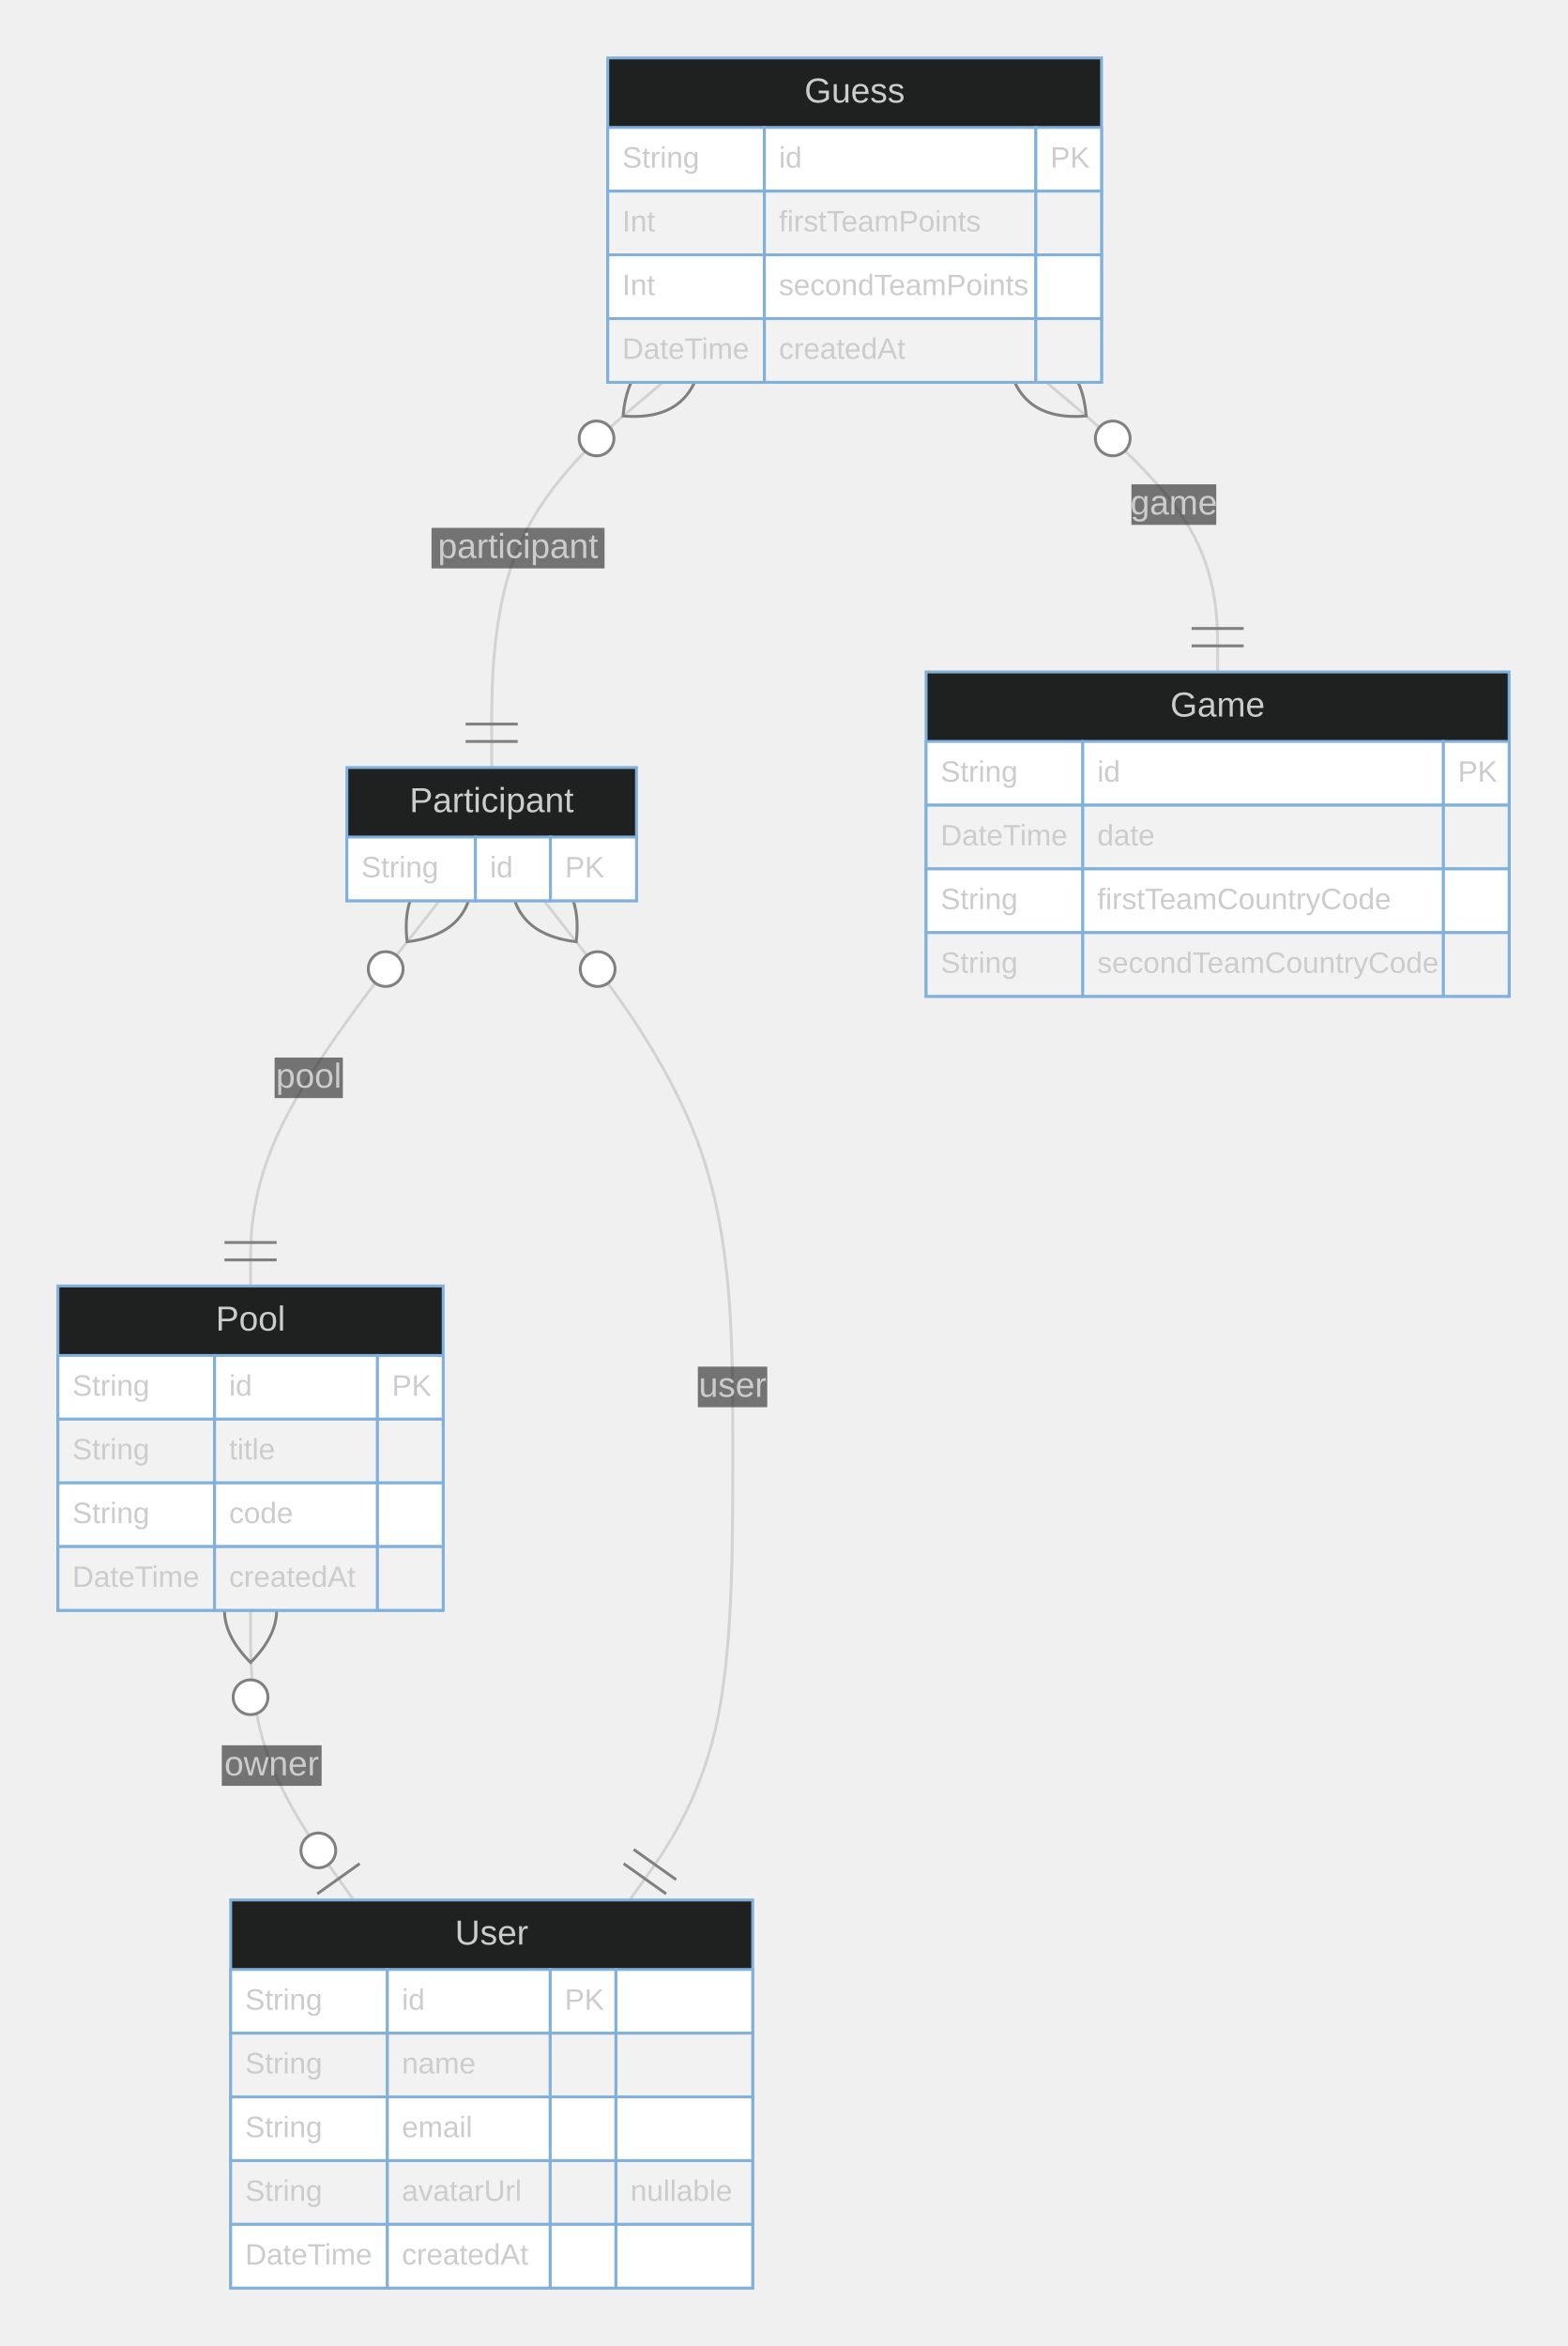
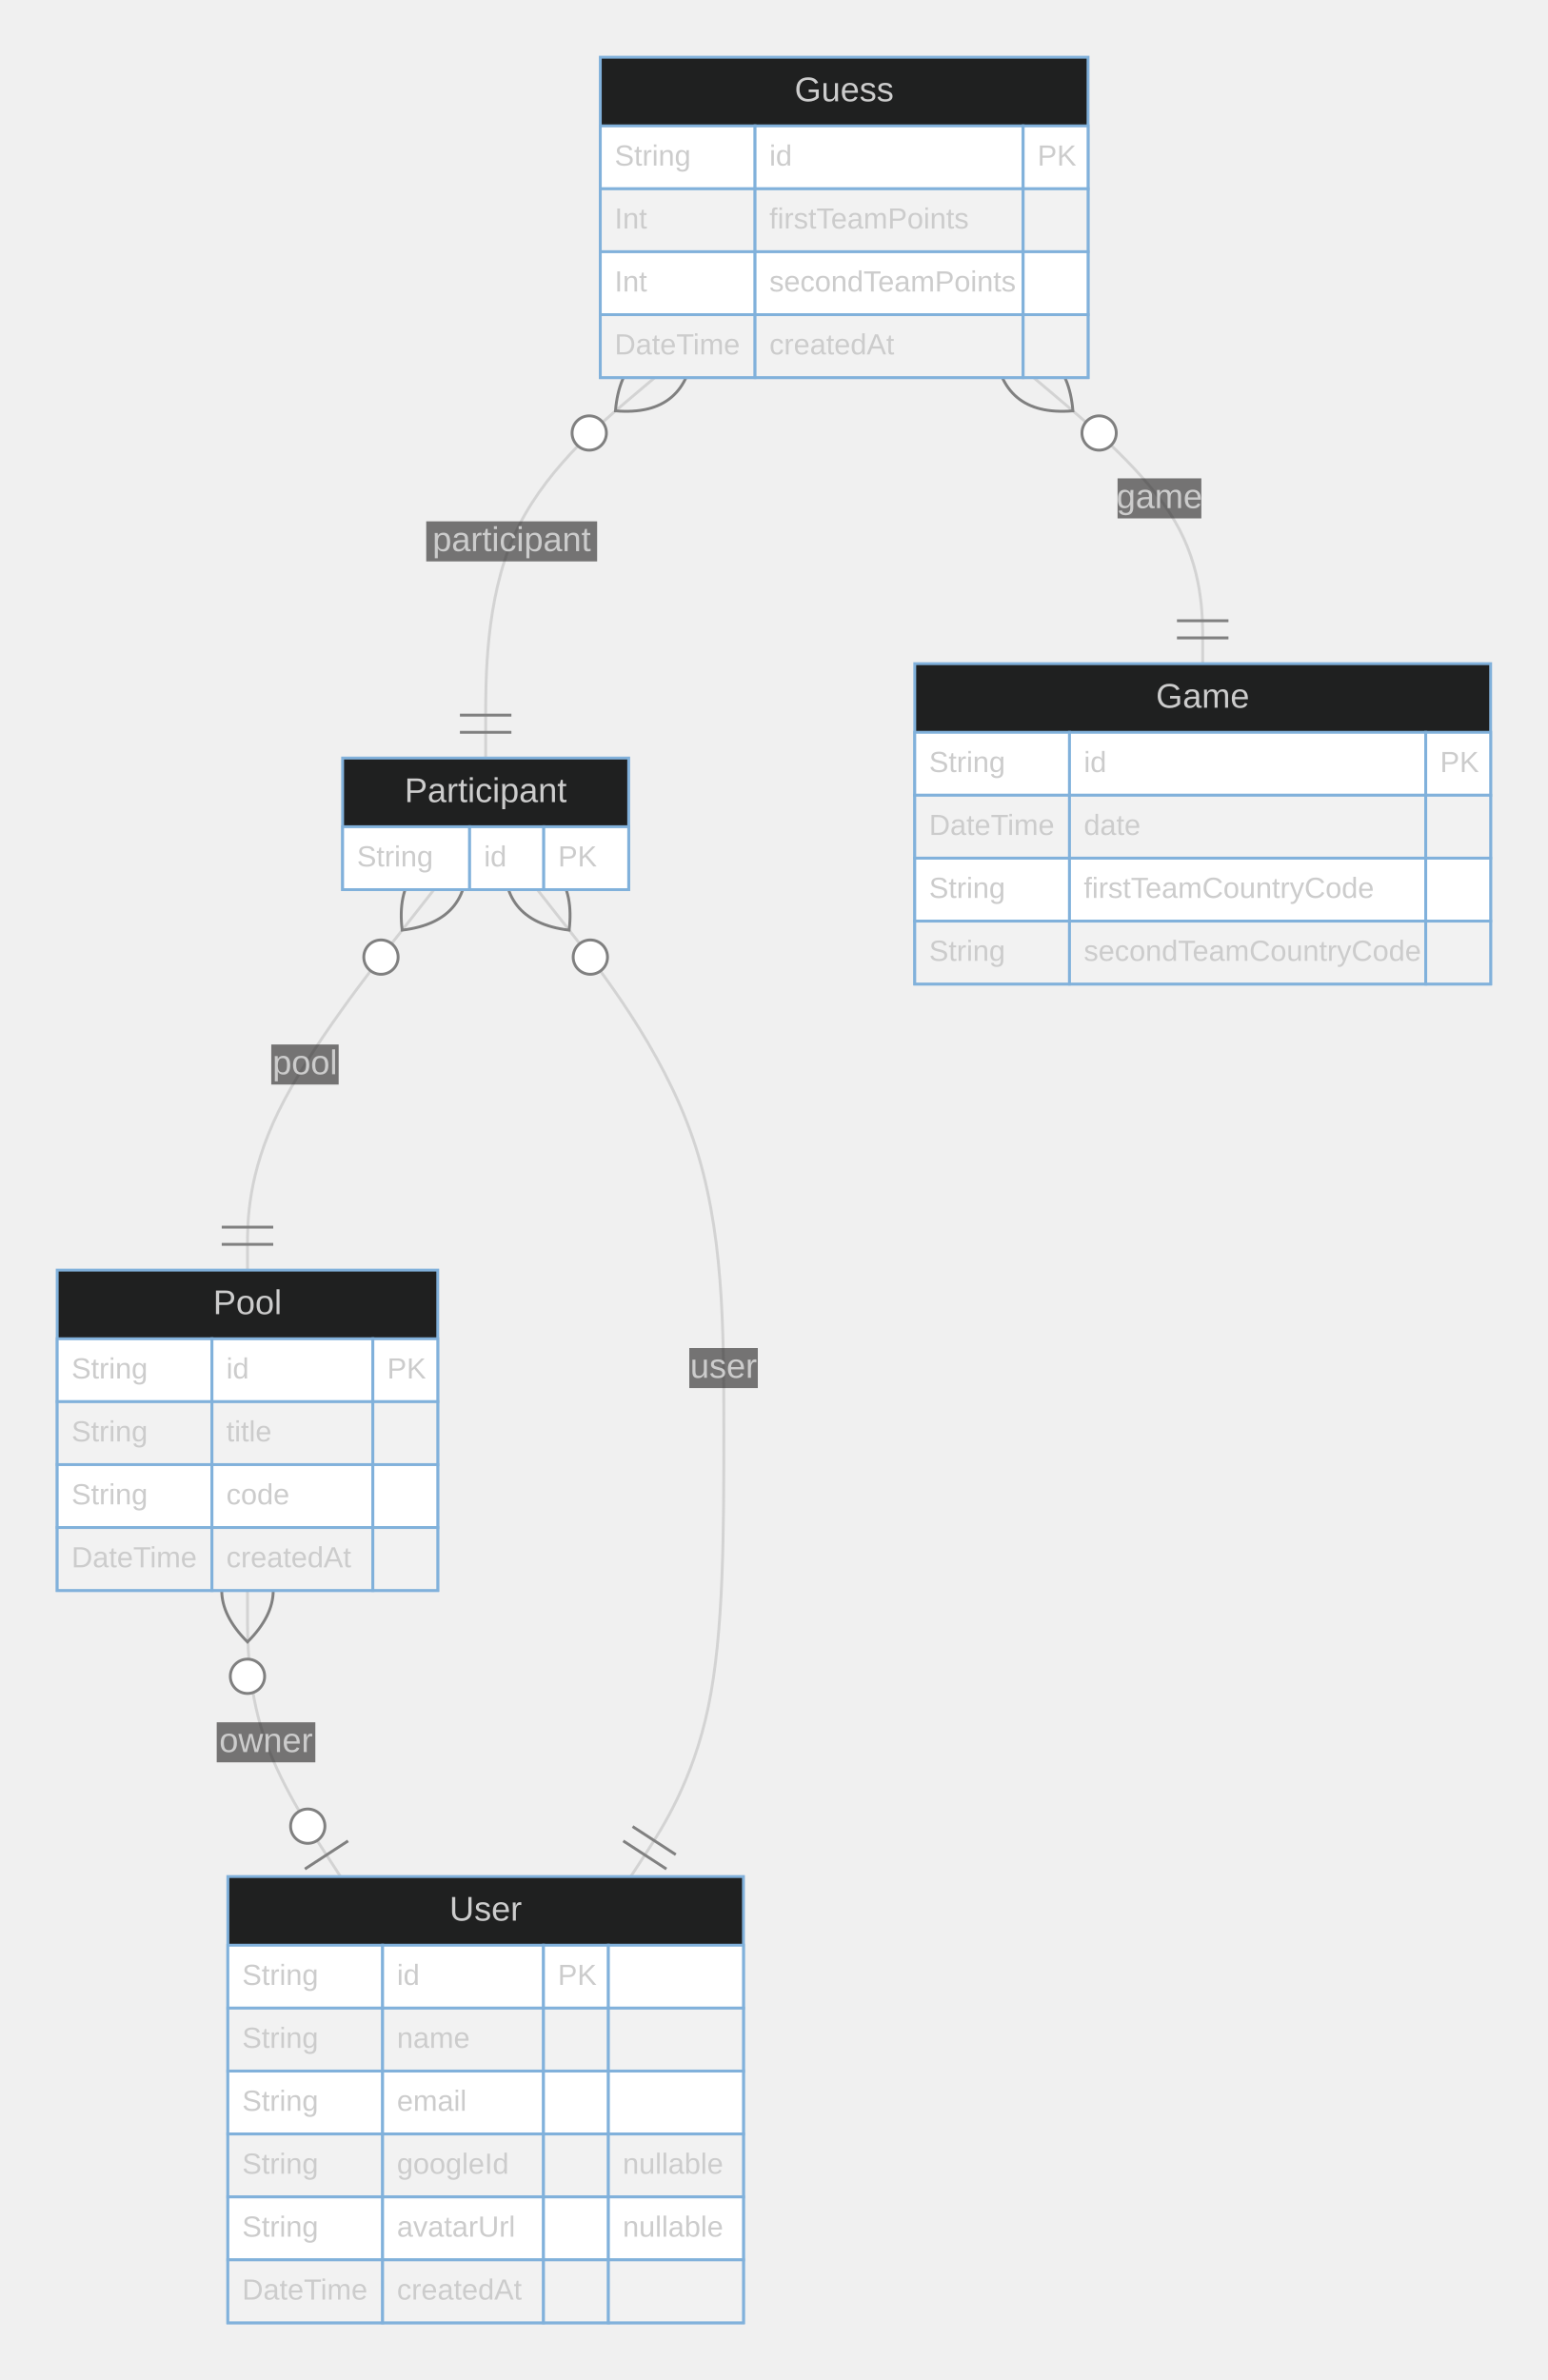
- <svg xmlns="http://www.w3.org/2000/svg" aria-labelledby="chart-title-mermaid-0 chart-desc-mermaid-0" role="img" viewBox="0 0 541.082 810" style="max-width: 541.082px; background-color: white;" width="100%" id="mermaid-0">
+ <svg xmlns="http://www.w3.org/2000/svg" aria-labelledby="chart-title-mermaid-0 chart-desc-mermaid-0" role="img" viewBox="0 0 541.082 832" style="max-width: 541.082px; background-color: white;" width="100%" id="mermaid-0">
  <style>#mermaid-0 {font-family:"trebuchet ms",verdana,arial,sans-serif;font-size:16px;fill:#ccc;}#mermaid-0 .error-icon{fill:#a44141;}#mermaid-0 .error-text{fill:#ddd;stroke:#ddd;}#mermaid-0 .edge-thickness-normal{stroke-width:2px;}#mermaid-0 .edge-thickness-thick{stroke-width:3.5px;}#mermaid-0 .edge-pattern-solid{stroke-dasharray:0;}#mermaid-0 .edge-pattern-dashed{stroke-dasharray:3;}#mermaid-0 .edge-pattern-dotted{stroke-dasharray:2;}#mermaid-0 .marker{fill:lightgrey;stroke:lightgrey;}#mermaid-0 .marker.cross{stroke:lightgrey;}#mermaid-0 svg{font-family:"trebuchet ms",verdana,arial,sans-serif;font-size:16px;}#mermaid-0 .entityBox{fill:#1f2020;stroke:#81B1DB;}#mermaid-0 .attributeBoxOdd{fill:#ffffff;stroke:#81B1DB;}#mermaid-0 .attributeBoxEven{fill:#f2f2f2;stroke:#81B1DB;}#mermaid-0 .relationshipLabelBox{fill:hsl(20, 1.587%, 12.353%);opacity:0.7;background-color:hsl(20, 1.587%, 12.353%);}#mermaid-0 .relationshipLabelBox rect{opacity:0.5;}#mermaid-0 .relationshipLine{stroke:lightgrey;}#mermaid-0 :root{--mermaid-font-family:"trebuchet ms",verdana,arial,sans-serif;}</style>
  <g />
  <defs>
    <marker orient="auto" markerHeight="18" markerWidth="18" refY="9" refX="0" id="ONLY_ONE_START">
      <path d="M9,0 L9,18 M15,0 L15,18" fill="none" stroke="gray" />
    </marker>
  </defs>
  <defs>
    <marker orient="auto" markerHeight="18" markerWidth="18" refY="9" refX="18" id="ONLY_ONE_END">
      <path d="M3,0 L3,18 M9,0 L9,18" fill="none" stroke="gray" />
    </marker>
  </defs>
  <defs>
    <marker orient="auto" markerHeight="18" markerWidth="30" refY="9" refX="0" id="ZERO_OR_ONE_START">
      <circle r="6" cy="9" cx="21" fill="white" stroke="gray" />
      <path d="M9,0 L9,18" fill="none" stroke="gray" />
    </marker>
  </defs>
  <defs>
    <marker orient="auto" markerHeight="18" markerWidth="30" refY="9" refX="30" id="ZERO_OR_ONE_END">
      <circle r="6" cy="9" cx="9" fill="white" stroke="gray" />
      <path d="M21,0 L21,18" fill="none" stroke="gray" />
    </marker>
  </defs>
  <defs>
    <marker orient="auto" markerHeight="36" markerWidth="45" refY="18" refX="18" id="ONE_OR_MORE_START">
      <path d="M0,18 Q 18,0 36,18 Q 18,36 0,18 M42,9 L42,27" fill="none" stroke="gray" />
    </marker>
  </defs>
  <defs>
    <marker orient="auto" markerHeight="36" markerWidth="45" refY="18" refX="27" id="ONE_OR_MORE_END">
      <path d="M3,9 L3,27 M9,18 Q27,0 45,18 Q27,36 9,18" fill="none" stroke="gray" />
    </marker>
  </defs>
  <defs>
    <marker orient="auto" markerHeight="36" markerWidth="57" refY="18" refX="18" id="ZERO_OR_MORE_START">
      <circle r="6" cy="18" cx="48" fill="white" stroke="gray" />
      <path d="M0,18 Q18,0 36,18 Q18,36 0,18" fill="none" stroke="gray" />
    </marker>
  </defs>
  <defs>
    <marker orient="auto" markerHeight="36" markerWidth="57" refY="18" refX="39" id="ZERO_OR_MORE_END">
      <circle r="6" cy="18" cx="9" fill="white" stroke="gray" />
      <path d="M21,18 Q39,0 57,18 Q39,36 21,18" fill="none" stroke="gray" />
    </marker>
  </defs>
-   <path marker-start="url(#ZERO_OR_MORE_START)" marker-end="url(#ZERO_OR_ONE_END)" fill="none" stroke="gray" d="M86.513,556L86.513,564.333C86.513,572.667,86.513,589.333,92.443,606C98.373,622.667,110.233,639.333,116.163,647.667L122.093,656" class="er relationshipLine" />
-   <path marker-start="url(#ZERO_OR_MORE_START)" marker-end="url(#ONLY_ONE_END)" fill="none" stroke="gray" d="M187.835,311L198.7,324.833C209.565,338.667,231.296,366.333,242.161,397.833C253.026,429.333,253.026,464.667,253.026,500C253.026,535.333,253.026,570.667,247.096,596.667C241.167,622.667,229.307,639.333,223.377,647.667L217.447,656" class="er relationshipLine" />
+   <path marker-start="url(#ZERO_OR_MORE_START)" marker-end="url(#ZERO_OR_ONE_END)" fill="none" stroke="gray" d="M86.513,556L86.513,564.333C86.513,572.667,86.513,589.333,91.934,606C97.354,622.667,108.195,639.333,113.615,647.667L119.035,656" class="er relationshipLine" />
+   <path marker-start="url(#ZERO_OR_MORE_START)" marker-end="url(#ONLY_ONE_END)" fill="none" stroke="gray" d="M187.835,311L198.7,324.833C209.565,338.667,231.296,366.333,242.161,397.833C253.026,429.333,253.026,464.667,253.026,500C253.026,535.333,253.026,570.667,247.606,596.667C242.186,622.667,231.345,639.333,225.925,647.667L220.504,656" class="er relationshipLine" />
  <path marker-start="url(#ZERO_OR_MORE_START)" marker-end="url(#ONLY_ONE_END)" fill="none" stroke="gray" d="M151.705,311L140.839,324.833C129.974,338.667,108.244,366.333,97.378,388.5C86.513,410.667,86.513,427.333,86.513,435.667L86.513,444" class="er relationshipLine" />
  <path marker-start="url(#ZERO_OR_MORE_START)" marker-end="url(#ONLY_ONE_END)" fill="none" stroke="gray" d="M228.887,132L219.034,140.333C209.181,148.667,189.476,165.333,179.623,187.5C169.77,209.667,169.77,237.333,169.77,251.167L169.77,265" class="er relationshipLine" />
  <path marker-start="url(#ZERO_OR_MORE_START)" marker-end="url(#ONLY_ONE_END)" fill="none" stroke="gray" d="M361.309,132L371.162,140.333C381.015,148.667,400.72,165.333,410.573,182C420.426,198.667,420.426,215.333,420.426,223.667L420.426,232" class="er relationshipLine" />
  <g transform="translate(20,444 )" id="Pool">
    <rect height="112" width="133.026" y="0" x="0" stroke="gray" fill-opacity="100%" fill="honeydew" class="er entityBox" />
    <text transform="translate(66.51321,12)" style="font-family: &quot;trebuchet ms&quot;, verdana, arial, sans-serif;; font-size: 12px" text-anchor="middle" dominant-baseline="middle" y="0" x="0" id="entity-Pool" class="er entityLabel">Pool</text>
    <rect height="22" width="54.096" y="24" x="0" stroke="gray" fill-opacity="100%" fill="honeydew" class="er attributeBoxOdd" />
    <text transform="translate(5,35)" style="font-family: &quot;trebuchet ms&quot;, verdana, arial, sans-serif;; font-size: 10.2px" text-anchor="left" dominant-baseline="middle" y="0" x="0" id="entity-Pool-attr-1-type" class="er entityLabel">String</text>
    <rect height="22" width="56.243" y="24" x="54.096" stroke="gray" fill-opacity="100%" fill="honeydew" class="er attributeBoxOdd" />
    <text transform="translate(59.09555,35)" style="font-family: &quot;trebuchet ms&quot;, verdana, arial, sans-serif;; font-size: 10.2px" text-anchor="left" dominant-baseline="middle" y="0" x="0" id="entity-Pool-attr-1-name" class="er entityLabel">id</text>
    <rect height="22" width="22.688" y="24" x="110.339" stroke="gray" fill-opacity="100%" fill="honeydew" class="er attributeBoxOdd" />
    <text transform="translate(115.3387,35)" style="font-family: &quot;trebuchet ms&quot;, verdana, arial, sans-serif;; font-size: 10.2px" text-anchor="left" dominant-baseline="middle" y="0" x="0" id="entity-Pool-attr-1-key" class="er entityLabel">PK</text>
    <rect height="22" width="54.096" y="46" x="0" stroke="gray" fill-opacity="100%" fill="honeydew" class="er attributeBoxEven" />
    <text transform="translate(5,57)" style="font-family: &quot;trebuchet ms&quot;, verdana, arial, sans-serif;; font-size: 10.2px" text-anchor="left" dominant-baseline="middle" y="0" x="0" id="entity-Pool-attr-2-type" class="er entityLabel">String</text>
    <rect height="22" width="56.243" y="46" x="54.096" stroke="gray" fill-opacity="100%" fill="honeydew" class="er attributeBoxEven" />
    <text transform="translate(59.09555,57)" style="font-family: &quot;trebuchet ms&quot;, verdana, arial, sans-serif;; font-size: 10.2px" text-anchor="left" dominant-baseline="middle" y="0" x="0" id="entity-Pool-attr-2-name" class="er entityLabel">title</text>
    <rect height="22" width="22.688" y="46" x="110.339" stroke="gray" fill-opacity="100%" fill="honeydew" class="er attributeBoxEven" />
    <text transform="translate(115.3387,57)" style="font-family: &quot;trebuchet ms&quot;, verdana, arial, sans-serif;; font-size: 10.2px" text-anchor="left" dominant-baseline="middle" y="0" x="0" id="entity-Pool-attr-2-key" class="er entityLabel" />
    <rect height="22" width="54.096" y="68" x="0" stroke="gray" fill-opacity="100%" fill="honeydew" class="er attributeBoxOdd" />
    <text transform="translate(5,79)" style="font-family: &quot;trebuchet ms&quot;, verdana, arial, sans-serif;; font-size: 10.2px" text-anchor="left" dominant-baseline="middle" y="0" x="0" id="entity-Pool-attr-3-type" class="er entityLabel">String</text>
    <rect height="22" width="56.243" y="68" x="54.096" stroke="gray" fill-opacity="100%" fill="honeydew" class="er attributeBoxOdd" />
    <text transform="translate(59.09555,79)" style="font-family: &quot;trebuchet ms&quot;, verdana, arial, sans-serif;; font-size: 10.2px" text-anchor="left" dominant-baseline="middle" y="0" x="0" id="entity-Pool-attr-3-name" class="er entityLabel">code</text>
    <rect height="22" width="22.688" y="68" x="110.339" stroke="gray" fill-opacity="100%" fill="honeydew" class="er attributeBoxOdd" />
    <text transform="translate(115.3387,79)" style="font-family: &quot;trebuchet ms&quot;, verdana, arial, sans-serif;; font-size: 10.2px" text-anchor="left" dominant-baseline="middle" y="0" x="0" id="entity-Pool-attr-3-key" class="er entityLabel" />
    <rect height="22" width="54.096" y="90" x="0" stroke="gray" fill-opacity="100%" fill="honeydew" class="er attributeBoxEven" />
    <text transform="translate(5,101)" style="font-family: &quot;trebuchet ms&quot;, verdana, arial, sans-serif;; font-size: 10.2px" text-anchor="left" dominant-baseline="middle" y="0" x="0" id="entity-Pool-attr-4-type" class="er entityLabel">DateTime</text>
    <rect height="22" width="56.243" y="90" x="54.096" stroke="gray" fill-opacity="100%" fill="honeydew" class="er attributeBoxEven" />
    <text transform="translate(59.09555,101)" style="font-family: &quot;trebuchet ms&quot;, verdana, arial, sans-serif;; font-size: 10.2px" text-anchor="left" dominant-baseline="middle" y="0" x="0" id="entity-Pool-attr-4-name" class="er entityLabel">createdAt</text>
    <rect height="22" width="22.688" y="90" x="110.339" stroke="gray" fill-opacity="100%" fill="honeydew" class="er attributeBoxEven" />
    <text transform="translate(115.3387,101)" style="font-family: &quot;trebuchet ms&quot;, verdana, arial, sans-serif;; font-size: 10.2px" text-anchor="left" dominant-baseline="middle" y="0" x="0" id="entity-Pool-attr-4-key" class="er entityLabel" />
  </g>
  <g transform="translate(119.7698,265 )" id="Participant">
    <rect height="46" width="100" y="0" x="0" stroke="gray" fill-opacity="100%" fill="honeydew" class="er entityBox" />
    <text transform="translate(50,12)" style="font-family: &quot;trebuchet ms&quot;, verdana, arial, sans-serif;; font-size: 12px" text-anchor="middle" dominant-baseline="middle" y="0" x="0" id="entity-Participant" class="er entityLabel">Participant</text>
    <rect height="22" width="44.399" y="24" x="0" stroke="gray" fill-opacity="100%" fill="honeydew" class="er attributeBoxOdd" />
    <text transform="translate(5,35)" style="font-family: &quot;trebuchet ms&quot;, verdana, arial, sans-serif;; font-size: 10.2px" text-anchor="left" dominant-baseline="middle" y="0" x="0" id="entity-Participant-attr-1-type" class="er entityLabel">String</text>
    <rect height="22" width="25.911" y="24" x="44.399" stroke="gray" fill-opacity="100%" fill="honeydew" class="er attributeBoxOdd" />
    <text transform="translate(49.39862,35)" style="font-family: &quot;trebuchet ms&quot;, verdana, arial, sans-serif;; font-size: 10.2px" text-anchor="left" dominant-baseline="middle" y="0" x="0" id="entity-Participant-attr-1-name" class="er entityLabel">id</text>
    <rect height="22" width="29.69" y="24" x="70.31" stroke="gray" fill-opacity="100%" fill="honeydew" class="er attributeBoxOdd" />
    <text transform="translate(75.30976,35)" style="font-family: &quot;trebuchet ms&quot;, verdana, arial, sans-serif;; font-size: 10.2px" text-anchor="left" dominant-baseline="middle" y="0" x="0" id="entity-Participant-attr-1-key" class="er entityLabel">PK</text>
  </g>
  <g transform="translate(79.65034,656 )" id="User">
-     <rect height="134" width="180.239" y="0" x="0" stroke="gray" fill-opacity="100%" fill="honeydew" class="er entityBox" />
+     <rect height="156" width="180.239" y="0" x="0" stroke="gray" fill-opacity="100%" fill="honeydew" class="er entityBox" />
    <text transform="translate(90.11948,12)" style="font-family: &quot;trebuchet ms&quot;, verdana, arial, sans-serif;; font-size: 12px" text-anchor="middle" dominant-baseline="middle" y="0" x="0" id="entity-User" class="er entityLabel">User</text>
    <rect height="22" width="54.096" y="24" x="0" stroke="gray" fill-opacity="100%" fill="honeydew" class="er attributeBoxOdd" />
    <text transform="translate(5,35)" style="font-family: &quot;trebuchet ms&quot;, verdana, arial, sans-serif;; font-size: 10.2px" text-anchor="left" dominant-baseline="middle" y="0" x="0" id="entity-User-attr-1-type" class="er entityLabel">String</text>
    <rect height="22" width="56.243" y="24" x="54.096" stroke="gray" fill-opacity="100%" fill="honeydew" class="er attributeBoxOdd" />
    <text transform="translate(59.09555,35)" style="font-family: &quot;trebuchet ms&quot;, verdana, arial, sans-serif;; font-size: 10.2px" text-anchor="left" dominant-baseline="middle" y="0" x="0" id="entity-User-attr-1-name" class="er entityLabel">id</text>
    <rect height="22" width="22.688" y="24" x="110.339" stroke="gray" fill-opacity="100%" fill="honeydew" class="er attributeBoxOdd" />
    <text transform="translate(115.3387,35)" style="font-family: &quot;trebuchet ms&quot;, verdana, arial, sans-serif;; font-size: 10.2px" text-anchor="left" dominant-baseline="middle" y="0" x="0" id="entity-User-attr-1-key" class="er entityLabel">PK</text>
    <rect height="22" width="47.213" y="24" x="133.026" stroke="gray" fill-opacity="100%" fill="honeydew" class="er attributeBoxOdd" />
    <text transform="translate(138.0264,35)" style="font-family: &quot;trebuchet ms&quot;, verdana, arial, sans-serif;; font-size: 10.2px" text-anchor="left" dominant-baseline="middle" y="0" x="0" id="entity-User-attr-1-comment" class="er entityLabel" />
    <rect height="22" width="54.096" y="46" x="0" stroke="gray" fill-opacity="100%" fill="honeydew" class="er attributeBoxEven" />
    <text transform="translate(5,57)" style="font-family: &quot;trebuchet ms&quot;, verdana, arial, sans-serif;; font-size: 10.2px" text-anchor="left" dominant-baseline="middle" y="0" x="0" id="entity-User-attr-2-type" class="er entityLabel">String</text>
    <rect height="22" width="56.243" y="46" x="54.096" stroke="gray" fill-opacity="100%" fill="honeydew" class="er attributeBoxEven" />
    <text transform="translate(59.09555,57)" style="font-family: &quot;trebuchet ms&quot;, verdana, arial, sans-serif;; font-size: 10.2px" text-anchor="left" dominant-baseline="middle" y="0" x="0" id="entity-User-attr-2-name" class="er entityLabel">name</text>
    <rect height="22" width="22.688" y="46" x="110.339" stroke="gray" fill-opacity="100%" fill="honeydew" class="er attributeBoxEven" />
    <text transform="translate(115.3387,57)" style="font-family: &quot;trebuchet ms&quot;, verdana, arial, sans-serif;; font-size: 10.2px" text-anchor="left" dominant-baseline="middle" y="0" x="0" id="entity-User-attr-2-key" class="er entityLabel" />
    <rect height="22" width="47.213" y="46" x="133.026" stroke="gray" fill-opacity="100%" fill="honeydew" class="er attributeBoxEven" />
    <text transform="translate(138.0264,57)" style="font-family: &quot;trebuchet ms&quot;, verdana, arial, sans-serif;; font-size: 10.2px" text-anchor="left" dominant-baseline="middle" y="0" x="0" id="entity-User-attr-2-comment" class="er entityLabel" />
    <rect height="22" width="54.096" y="68" x="0" stroke="gray" fill-opacity="100%" fill="honeydew" class="er attributeBoxOdd" />
    <text transform="translate(5,79)" style="font-family: &quot;trebuchet ms&quot;, verdana, arial, sans-serif;; font-size: 10.2px" text-anchor="left" dominant-baseline="middle" y="0" x="0" id="entity-User-attr-3-type" class="er entityLabel">String</text>
    <rect height="22" width="56.243" y="68" x="54.096" stroke="gray" fill-opacity="100%" fill="honeydew" class="er attributeBoxOdd" />
    <text transform="translate(59.09555,79)" style="font-family: &quot;trebuchet ms&quot;, verdana, arial, sans-serif;; font-size: 10.2px" text-anchor="left" dominant-baseline="middle" y="0" x="0" id="entity-User-attr-3-name" class="er entityLabel">email</text>
    <rect height="22" width="22.688" y="68" x="110.339" stroke="gray" fill-opacity="100%" fill="honeydew" class="er attributeBoxOdd" />
    <text transform="translate(115.3387,79)" style="font-family: &quot;trebuchet ms&quot;, verdana, arial, sans-serif;; font-size: 10.2px" text-anchor="left" dominant-baseline="middle" y="0" x="0" id="entity-User-attr-3-key" class="er entityLabel" />
    <rect height="22" width="47.213" y="68" x="133.026" stroke="gray" fill-opacity="100%" fill="honeydew" class="er attributeBoxOdd" />
    <text transform="translate(138.0264,79)" style="font-family: &quot;trebuchet ms&quot;, verdana, arial, sans-serif;; font-size: 10.2px" text-anchor="left" dominant-baseline="middle" y="0" x="0" id="entity-User-attr-3-comment" class="er entityLabel" />
    <rect height="22" width="54.096" y="90" x="0" stroke="gray" fill-opacity="100%" fill="honeydew" class="er attributeBoxEven" />
    <text transform="translate(5,101)" style="font-family: &quot;trebuchet ms&quot;, verdana, arial, sans-serif;; font-size: 10.2px" text-anchor="left" dominant-baseline="middle" y="0" x="0" id="entity-User-attr-4-type" class="er entityLabel">String</text>
    <rect height="22" width="56.243" y="90" x="54.096" stroke="gray" fill-opacity="100%" fill="honeydew" class="er attributeBoxEven" />
-     <text transform="translate(59.09555,101)" style="font-family: &quot;trebuchet ms&quot;, verdana, arial, sans-serif;; font-size: 10.2px" text-anchor="left" dominant-baseline="middle" y="0" x="0" id="entity-User-attr-4-name" class="er entityLabel">avatarUrl</text>
+     <text transform="translate(59.09555,101)" style="font-family: &quot;trebuchet ms&quot;, verdana, arial, sans-serif;; font-size: 10.2px" text-anchor="left" dominant-baseline="middle" y="0" x="0" id="entity-User-attr-4-name" class="er entityLabel">googleId</text>
    <rect height="22" width="22.688" y="90" x="110.339" stroke="gray" fill-opacity="100%" fill="honeydew" class="er attributeBoxEven" />
    <text transform="translate(115.3387,101)" style="font-family: &quot;trebuchet ms&quot;, verdana, arial, sans-serif;; font-size: 10.2px" text-anchor="left" dominant-baseline="middle" y="0" x="0" id="entity-User-attr-4-key" class="er entityLabel" />
    <rect height="22" width="47.213" y="90" x="133.026" stroke="gray" fill-opacity="100%" fill="honeydew" class="er attributeBoxEven" />
    <text transform="translate(138.0264,101)" style="font-family: &quot;trebuchet ms&quot;, verdana, arial, sans-serif;; font-size: 10.2px" text-anchor="left" dominant-baseline="middle" y="0" x="0" id="entity-User-attr-4-comment" class="er entityLabel">nullable</text>
    <rect height="22" width="54.096" y="112" x="0" stroke="gray" fill-opacity="100%" fill="honeydew" class="er attributeBoxOdd" />
-     <text transform="translate(5,123)" style="font-family: &quot;trebuchet ms&quot;, verdana, arial, sans-serif;; font-size: 10.2px" text-anchor="left" dominant-baseline="middle" y="0" x="0" id="entity-User-attr-5-type" class="er entityLabel">DateTime</text>
+     <text transform="translate(5,123)" style="font-family: &quot;trebuchet ms&quot;, verdana, arial, sans-serif;; font-size: 10.2px" text-anchor="left" dominant-baseline="middle" y="0" x="0" id="entity-User-attr-5-type" class="er entityLabel">String</text>
    <rect height="22" width="56.243" y="112" x="54.096" stroke="gray" fill-opacity="100%" fill="honeydew" class="er attributeBoxOdd" />
-     <text transform="translate(59.09555,123)" style="font-family: &quot;trebuchet ms&quot;, verdana, arial, sans-serif;; font-size: 10.2px" text-anchor="left" dominant-baseline="middle" y="0" x="0" id="entity-User-attr-5-name" class="er entityLabel">createdAt</text>
+     <text transform="translate(59.09555,123)" style="font-family: &quot;trebuchet ms&quot;, verdana, arial, sans-serif;; font-size: 10.2px" text-anchor="left" dominant-baseline="middle" y="0" x="0" id="entity-User-attr-5-name" class="er entityLabel">avatarUrl</text>
    <rect height="22" width="22.688" y="112" x="110.339" stroke="gray" fill-opacity="100%" fill="honeydew" class="er attributeBoxOdd" />
    <text transform="translate(115.3387,123)" style="font-family: &quot;trebuchet ms&quot;, verdana, arial, sans-serif;; font-size: 10.2px" text-anchor="left" dominant-baseline="middle" y="0" x="0" id="entity-User-attr-5-key" class="er entityLabel" />
    <rect height="22" width="47.213" y="112" x="133.026" stroke="gray" fill-opacity="100%" fill="honeydew" class="er attributeBoxOdd" />
-     <text transform="translate(138.0264,123)" style="font-family: &quot;trebuchet ms&quot;, verdana, arial, sans-serif;; font-size: 10.2px" text-anchor="left" dominant-baseline="middle" y="0" x="0" id="entity-User-attr-5-comment" class="er entityLabel" />
+     <text transform="translate(138.0264,123)" style="font-family: &quot;trebuchet ms&quot;, verdana, arial, sans-serif;; font-size: 10.2px" text-anchor="left" dominant-baseline="middle" y="0" x="0" id="entity-User-attr-5-comment" class="er entityLabel">nullable</text>
+     <rect height="22" width="54.096" y="134" x="0" stroke="gray" fill-opacity="100%" fill="honeydew" class="er attributeBoxEven" />
+     <text transform="translate(5,145)" style="font-family: &quot;trebuchet ms&quot;, verdana, arial, sans-serif;; font-size: 10.2px" text-anchor="left" dominant-baseline="middle" y="0" x="0" id="entity-User-attr-6-type" class="er entityLabel">DateTime</text>
+     <rect height="22" width="56.243" y="134" x="54.096" stroke="gray" fill-opacity="100%" fill="honeydew" class="er attributeBoxEven" />
+     <text transform="translate(59.09555,145)" style="font-family: &quot;trebuchet ms&quot;, verdana, arial, sans-serif;; font-size: 10.2px" text-anchor="left" dominant-baseline="middle" y="0" x="0" id="entity-User-attr-6-name" class="er entityLabel">createdAt</text>
+     <rect height="22" width="22.688" y="134" x="110.339" stroke="gray" fill-opacity="100%" fill="honeydew" class="er attributeBoxEven" />
+     <text transform="translate(115.3387,145)" style="font-family: &quot;trebuchet ms&quot;, verdana, arial, sans-serif;; font-size: 10.2px" text-anchor="left" dominant-baseline="middle" y="0" x="0" id="entity-User-attr-6-key" class="er entityLabel" />
+     <rect height="22" width="47.213" y="134" x="133.026" stroke="gray" fill-opacity="100%" fill="honeydew" class="er attributeBoxEven" />
+     <text transform="translate(138.0264,145)" style="font-family: &quot;trebuchet ms&quot;, verdana, arial, sans-serif;; font-size: 10.2px" text-anchor="left" dominant-baseline="middle" y="0" x="0" id="entity-User-attr-6-comment" class="er entityLabel" />
  </g>
  <g transform="translate(319.7698,232 )" id="Game">
    <rect height="112" width="201.312" y="0" x="0" stroke="gray" fill-opacity="100%" fill="honeydew" class="er entityBox" />
    <text transform="translate(100.6562,12)" style="font-family: &quot;trebuchet ms&quot;, verdana, arial, sans-serif;; font-size: 12px" text-anchor="middle" dominant-baseline="middle" y="0" x="0" id="entity-Game" class="er entityLabel">Game</text>
    <rect height="22" width="54.096" y="24" x="0" stroke="gray" fill-opacity="100%" fill="honeydew" class="er attributeBoxOdd" />
    <text transform="translate(5,35)" style="font-family: &quot;trebuchet ms&quot;, verdana, arial, sans-serif;; font-size: 10.2px" text-anchor="left" dominant-baseline="middle" y="0" x="0" id="entity-Game-attr-1-type" class="er entityLabel">String</text>
    <rect height="22" width="124.529" y="24" x="54.096" stroke="gray" fill-opacity="100%" fill="honeydew" class="er attributeBoxOdd" />
    <text transform="translate(59.09555,35)" style="font-family: &quot;trebuchet ms&quot;, verdana, arial, sans-serif;; font-size: 10.2px" text-anchor="left" dominant-baseline="middle" y="0" x="0" id="entity-Game-attr-1-name" class="er entityLabel">id</text>
    <rect height="22" width="22.688" y="24" x="178.625" stroke="gray" fill-opacity="100%" fill="honeydew" class="er attributeBoxOdd" />
    <text transform="translate(183.6248,35)" style="font-family: &quot;trebuchet ms&quot;, verdana, arial, sans-serif;; font-size: 10.2px" text-anchor="left" dominant-baseline="middle" y="0" x="0" id="entity-Game-attr-1-key" class="er entityLabel">PK</text>
    <rect height="22" width="54.096" y="46" x="0" stroke="gray" fill-opacity="100%" fill="honeydew" class="er attributeBoxEven" />
    <text transform="translate(5,57)" style="font-family: &quot;trebuchet ms&quot;, verdana, arial, sans-serif;; font-size: 10.2px" text-anchor="left" dominant-baseline="middle" y="0" x="0" id="entity-Game-attr-2-type" class="er entityLabel">DateTime</text>
    <rect height="22" width="124.529" y="46" x="54.096" stroke="gray" fill-opacity="100%" fill="honeydew" class="er attributeBoxEven" />
    <text transform="translate(59.09555,57)" style="font-family: &quot;trebuchet ms&quot;, verdana, arial, sans-serif;; font-size: 10.2px" text-anchor="left" dominant-baseline="middle" y="0" x="0" id="entity-Game-attr-2-name" class="er entityLabel">date</text>
    <rect height="22" width="22.688" y="46" x="178.625" stroke="gray" fill-opacity="100%" fill="honeydew" class="er attributeBoxEven" />
    <text transform="translate(183.6248,57)" style="font-family: &quot;trebuchet ms&quot;, verdana, arial, sans-serif;; font-size: 10.2px" text-anchor="left" dominant-baseline="middle" y="0" x="0" id="entity-Game-attr-2-key" class="er entityLabel" />
    <rect height="22" width="54.096" y="68" x="0" stroke="gray" fill-opacity="100%" fill="honeydew" class="er attributeBoxOdd" />
    <text transform="translate(5,79)" style="font-family: &quot;trebuchet ms&quot;, verdana, arial, sans-serif;; font-size: 10.2px" text-anchor="left" dominant-baseline="middle" y="0" x="0" id="entity-Game-attr-3-type" class="er entityLabel">String</text>
    <rect height="22" width="124.529" y="68" x="54.096" stroke="gray" fill-opacity="100%" fill="honeydew" class="er attributeBoxOdd" />
    <text transform="translate(59.09555,79)" style="font-family: &quot;trebuchet ms&quot;, verdana, arial, sans-serif;; font-size: 10.2px" text-anchor="left" dominant-baseline="middle" y="0" x="0" id="entity-Game-attr-3-name" class="er entityLabel">firstTeamCountryCode</text>
    <rect height="22" width="22.688" y="68" x="178.625" stroke="gray" fill-opacity="100%" fill="honeydew" class="er attributeBoxOdd" />
    <text transform="translate(183.6248,79)" style="font-family: &quot;trebuchet ms&quot;, verdana, arial, sans-serif;; font-size: 10.2px" text-anchor="left" dominant-baseline="middle" y="0" x="0" id="entity-Game-attr-3-key" class="er entityLabel" />
    <rect height="22" width="54.096" y="90" x="0" stroke="gray" fill-opacity="100%" fill="honeydew" class="er attributeBoxEven" />
    <text transform="translate(5,101)" style="font-family: &quot;trebuchet ms&quot;, verdana, arial, sans-serif;; font-size: 10.2px" text-anchor="left" dominant-baseline="middle" y="0" x="0" id="entity-Game-attr-4-type" class="er entityLabel">String</text>
    <rect height="22" width="124.529" y="90" x="54.096" stroke="gray" fill-opacity="100%" fill="honeydew" class="er attributeBoxEven" />
    <text transform="translate(59.09555,101)" style="font-family: &quot;trebuchet ms&quot;, verdana, arial, sans-serif;; font-size: 10.2px" text-anchor="left" dominant-baseline="middle" y="0" x="0" id="entity-Game-attr-4-name" class="er entityLabel">secondTeamCountryCode</text>
    <rect height="22" width="22.688" y="90" x="178.625" stroke="gray" fill-opacity="100%" fill="honeydew" class="er attributeBoxEven" />
    <text transform="translate(183.6248,101)" style="font-family: &quot;trebuchet ms&quot;, verdana, arial, sans-serif;; font-size: 10.2px" text-anchor="left" dominant-baseline="middle" y="0" x="0" id="entity-Game-attr-4-key" class="er entityLabel" />
  </g>
  <g transform="translate(209.8457,20 )" id="Guess">
    <rect height="112" width="170.504" y="0" x="0" stroke="gray" fill-opacity="100%" fill="honeydew" class="er entityBox" />
    <text transform="translate(85.2522,12)" style="font-family: &quot;trebuchet ms&quot;, verdana, arial, sans-serif;; font-size: 12px" text-anchor="middle" dominant-baseline="middle" y="0" x="0" id="entity-Guess" class="er entityLabel">Guess</text>
    <rect height="22" width="54.096" y="24" x="0" stroke="gray" fill-opacity="100%" fill="honeydew" class="er attributeBoxOdd" />
    <text transform="translate(5,35)" style="font-family: &quot;trebuchet ms&quot;, verdana, arial, sans-serif;; font-size: 10.2px" text-anchor="left" dominant-baseline="middle" y="0" x="0" id="entity-Guess-attr-1-type" class="er entityLabel">String</text>
    <rect height="22" width="93.721" y="24" x="54.096" stroke="gray" fill-opacity="100%" fill="honeydew" class="er attributeBoxOdd" />
    <text transform="translate(59.09555,35)" style="font-family: &quot;trebuchet ms&quot;, verdana, arial, sans-serif;; font-size: 10.2px" text-anchor="left" dominant-baseline="middle" y="0" x="0" id="entity-Guess-attr-1-name" class="er entityLabel">id</text>
    <rect height="22" width="22.688" y="24" x="147.817" stroke="gray" fill-opacity="100%" fill="honeydew" class="er attributeBoxOdd" />
    <text transform="translate(152.8167,35)" style="font-family: &quot;trebuchet ms&quot;, verdana, arial, sans-serif;; font-size: 10.2px" text-anchor="left" dominant-baseline="middle" y="0" x="0" id="entity-Guess-attr-1-key" class="er entityLabel">PK</text>
    <rect height="22" width="54.096" y="46" x="0" stroke="gray" fill-opacity="100%" fill="honeydew" class="er attributeBoxEven" />
    <text transform="translate(5,57)" style="font-family: &quot;trebuchet ms&quot;, verdana, arial, sans-serif;; font-size: 10.2px" text-anchor="left" dominant-baseline="middle" y="0" x="0" id="entity-Guess-attr-2-type" class="er entityLabel">Int</text>
    <rect height="22" width="93.721" y="46" x="54.096" stroke="gray" fill-opacity="100%" fill="honeydew" class="er attributeBoxEven" />
    <text transform="translate(59.09555,57)" style="font-family: &quot;trebuchet ms&quot;, verdana, arial, sans-serif;; font-size: 10.2px" text-anchor="left" dominant-baseline="middle" y="0" x="0" id="entity-Guess-attr-2-name" class="er entityLabel">firstTeamPoints</text>
    <rect height="22" width="22.688" y="46" x="147.817" stroke="gray" fill-opacity="100%" fill="honeydew" class="er attributeBoxEven" />
    <text transform="translate(152.8167,57)" style="font-family: &quot;trebuchet ms&quot;, verdana, arial, sans-serif;; font-size: 10.2px" text-anchor="left" dominant-baseline="middle" y="0" x="0" id="entity-Guess-attr-2-key" class="er entityLabel" />
    <rect height="22" width="54.096" y="68" x="0" stroke="gray" fill-opacity="100%" fill="honeydew" class="er attributeBoxOdd" />
    <text transform="translate(5,79)" style="font-family: &quot;trebuchet ms&quot;, verdana, arial, sans-serif;; font-size: 10.2px" text-anchor="left" dominant-baseline="middle" y="0" x="0" id="entity-Guess-attr-3-type" class="er entityLabel">Int</text>
    <rect height="22" width="93.721" y="68" x="54.096" stroke="gray" fill-opacity="100%" fill="honeydew" class="er attributeBoxOdd" />
    <text transform="translate(59.09555,79)" style="font-family: &quot;trebuchet ms&quot;, verdana, arial, sans-serif;; font-size: 10.2px" text-anchor="left" dominant-baseline="middle" y="0" x="0" id="entity-Guess-attr-3-name" class="er entityLabel">secondTeamPoints</text>
    <rect height="22" width="22.688" y="68" x="147.817" stroke="gray" fill-opacity="100%" fill="honeydew" class="er attributeBoxOdd" />
    <text transform="translate(152.8167,79)" style="font-family: &quot;trebuchet ms&quot;, verdana, arial, sans-serif;; font-size: 10.2px" text-anchor="left" dominant-baseline="middle" y="0" x="0" id="entity-Guess-attr-3-key" class="er entityLabel" />
    <rect height="22" width="54.096" y="90" x="0" stroke="gray" fill-opacity="100%" fill="honeydew" class="er attributeBoxEven" />
    <text transform="translate(5,101)" style="font-family: &quot;trebuchet ms&quot;, verdana, arial, sans-serif;; font-size: 10.2px" text-anchor="left" dominant-baseline="middle" y="0" x="0" id="entity-Guess-attr-4-type" class="er entityLabel">DateTime</text>
    <rect height="22" width="93.721" y="90" x="54.096" stroke="gray" fill-opacity="100%" fill="honeydew" class="er attributeBoxEven" />
    <text transform="translate(59.09555,101)" style="font-family: &quot;trebuchet ms&quot;, verdana, arial, sans-serif;; font-size: 10.2px" text-anchor="left" dominant-baseline="middle" y="0" x="0" id="entity-Guess-attr-4-name" class="er entityLabel">createdAt</text>
    <rect height="22" width="22.688" y="90" x="147.817" stroke="gray" fill-opacity="100%" fill="honeydew" class="er attributeBoxEven" />
    <text transform="translate(152.8167,101)" style="font-family: &quot;trebuchet ms&quot;, verdana, arial, sans-serif;; font-size: 10.2px" text-anchor="left" dominant-baseline="middle" y="0" x="0" id="entity-Guess-attr-4-key" class="er entityLabel" />
  </g>
-   <rect fill-opacity="85%" fill="white" height="14" width="34.471" y="602.592" x="76.574" class="er relationshipLabelBox" />
-   <text style="font-family: &quot;trebuchet ms&quot;, verdana, arial, sans-serif;; font-size: 12px" dominant-baseline="middle" text-anchor="middle" y="609.592" x="93.81" id="rel1" class="er relationshipLabel">owner</text>
-   <rect fill-opacity="85%" fill="white" height="14" width="23.959" y="471.862" x="240.96" class="er relationshipLabelBox" />
-   <text style="font-family: &quot;trebuchet ms&quot;, verdana, arial, sans-serif;; font-size: 12px" dominant-baseline="middle" text-anchor="middle" y="478.862" x="252.94" id="rel2" class="er relationshipLabel">user</text>
+   <rect fill-opacity="85%" fill="white" height="14" width="34.471" y="602.078" x="75.759" class="er relationshipLabelBox" />
+   <text style="font-family: &quot;trebuchet ms&quot;, verdana, arial, sans-serif;; font-size: 12px" dominant-baseline="middle" text-anchor="middle" y="609.078" x="92.994" id="rel1" class="er relationshipLabel">owner</text>
+   <rect fill-opacity="85%" fill="white" height="14" width="23.959" y="471.248" x="240.952" class="er relationshipLabelBox" />
+   <text style="font-family: &quot;trebuchet ms&quot;, verdana, arial, sans-serif;; font-size: 12px" dominant-baseline="middle" text-anchor="middle" y="478.248" x="252.932" id="rel2" class="er relationshipLabel">user</text>
  <rect fill-opacity="85%" fill="white" height="14" width="23.564" y="365.133" x="94.824" class="er relationshipLabelBox" />
  <text style="font-family: &quot;trebuchet ms&quot;, verdana, arial, sans-serif;; font-size: 12px" dominant-baseline="middle" text-anchor="middle" y="372.133" x="106.606" id="rel3" class="er relationshipLabel">pool</text>
  <rect fill-opacity="85%" fill="white" height="14" width="59.744" y="182.256" x="148.995" class="er relationshipLabelBox" />
  <text style="font-family: &quot;trebuchet ms&quot;, verdana, arial, sans-serif;; font-size: 12px" dominant-baseline="middle" text-anchor="middle" y="189.256" x="178.867" id="rel4" class="er relationshipLabel">participant</text>
  <rect fill-opacity="85%" fill="white" height="14" width="29.289" y="167.222" x="390.665" class="er relationshipLabelBox" />
  <text style="font-family: &quot;trebuchet ms&quot;, verdana, arial, sans-serif;; font-size: 12px" dominant-baseline="middle" text-anchor="middle" y="174.222" x="405.31" id="rel5" class="er relationshipLabel">game</text>
</svg>
